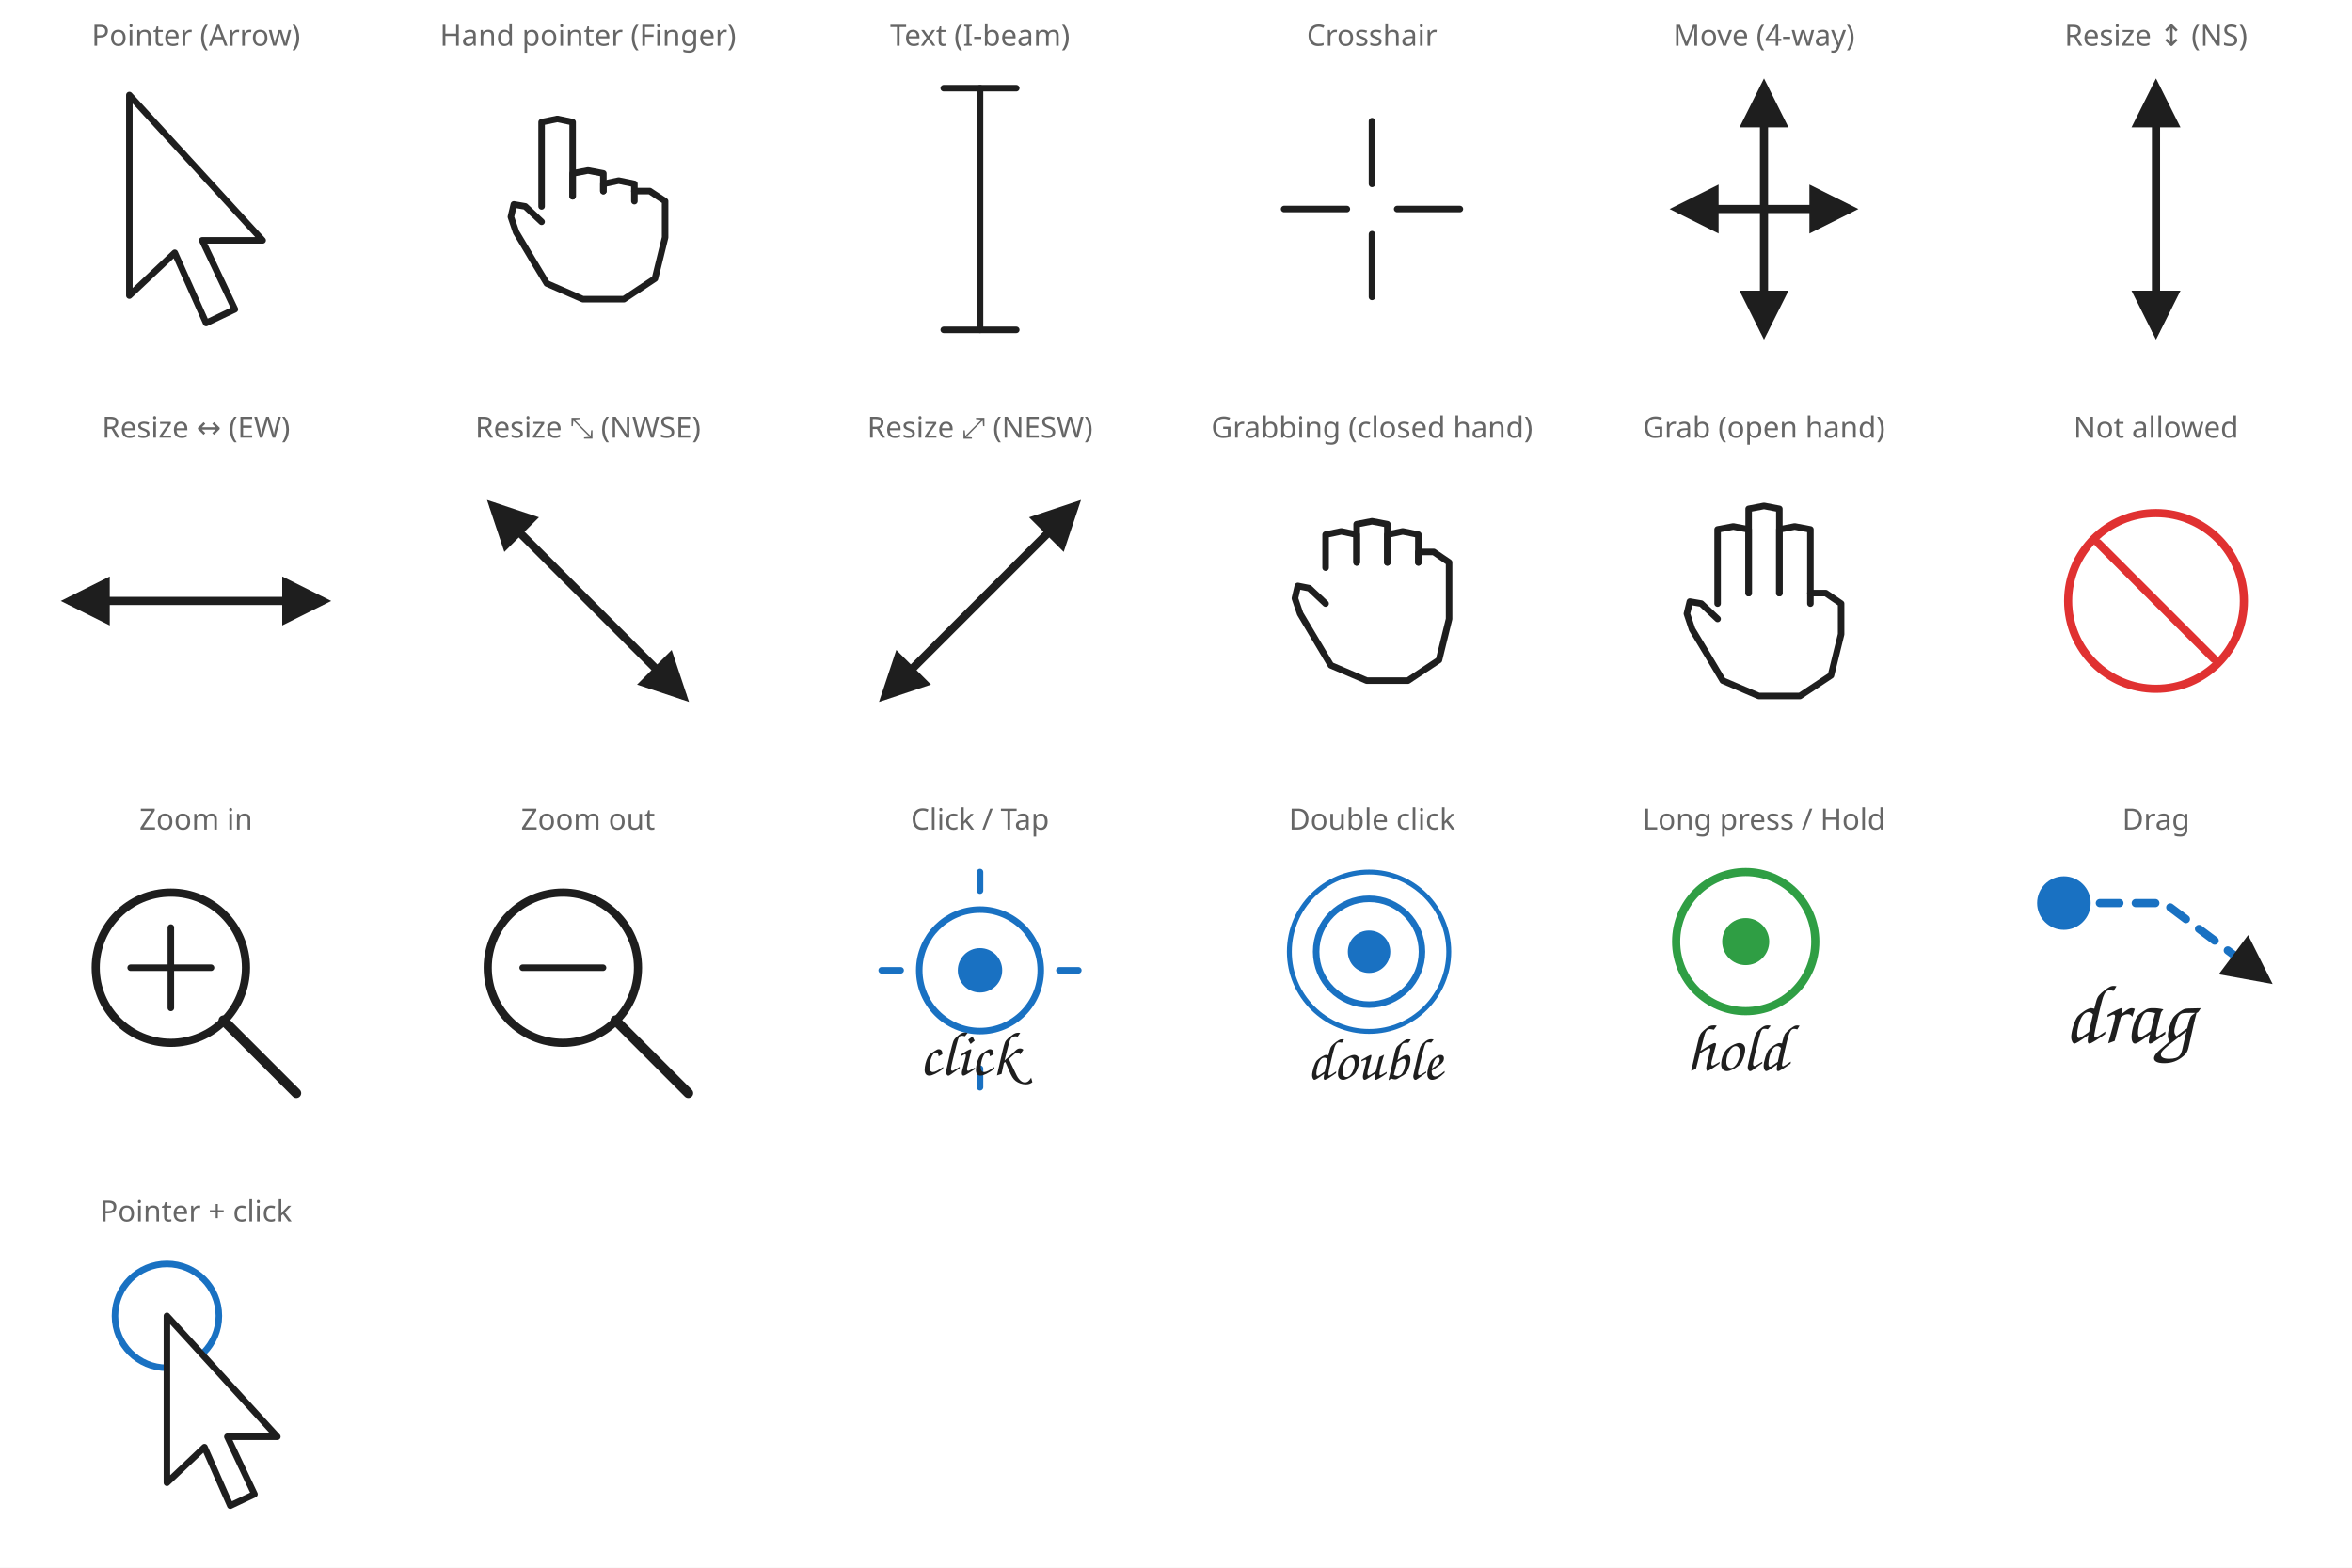
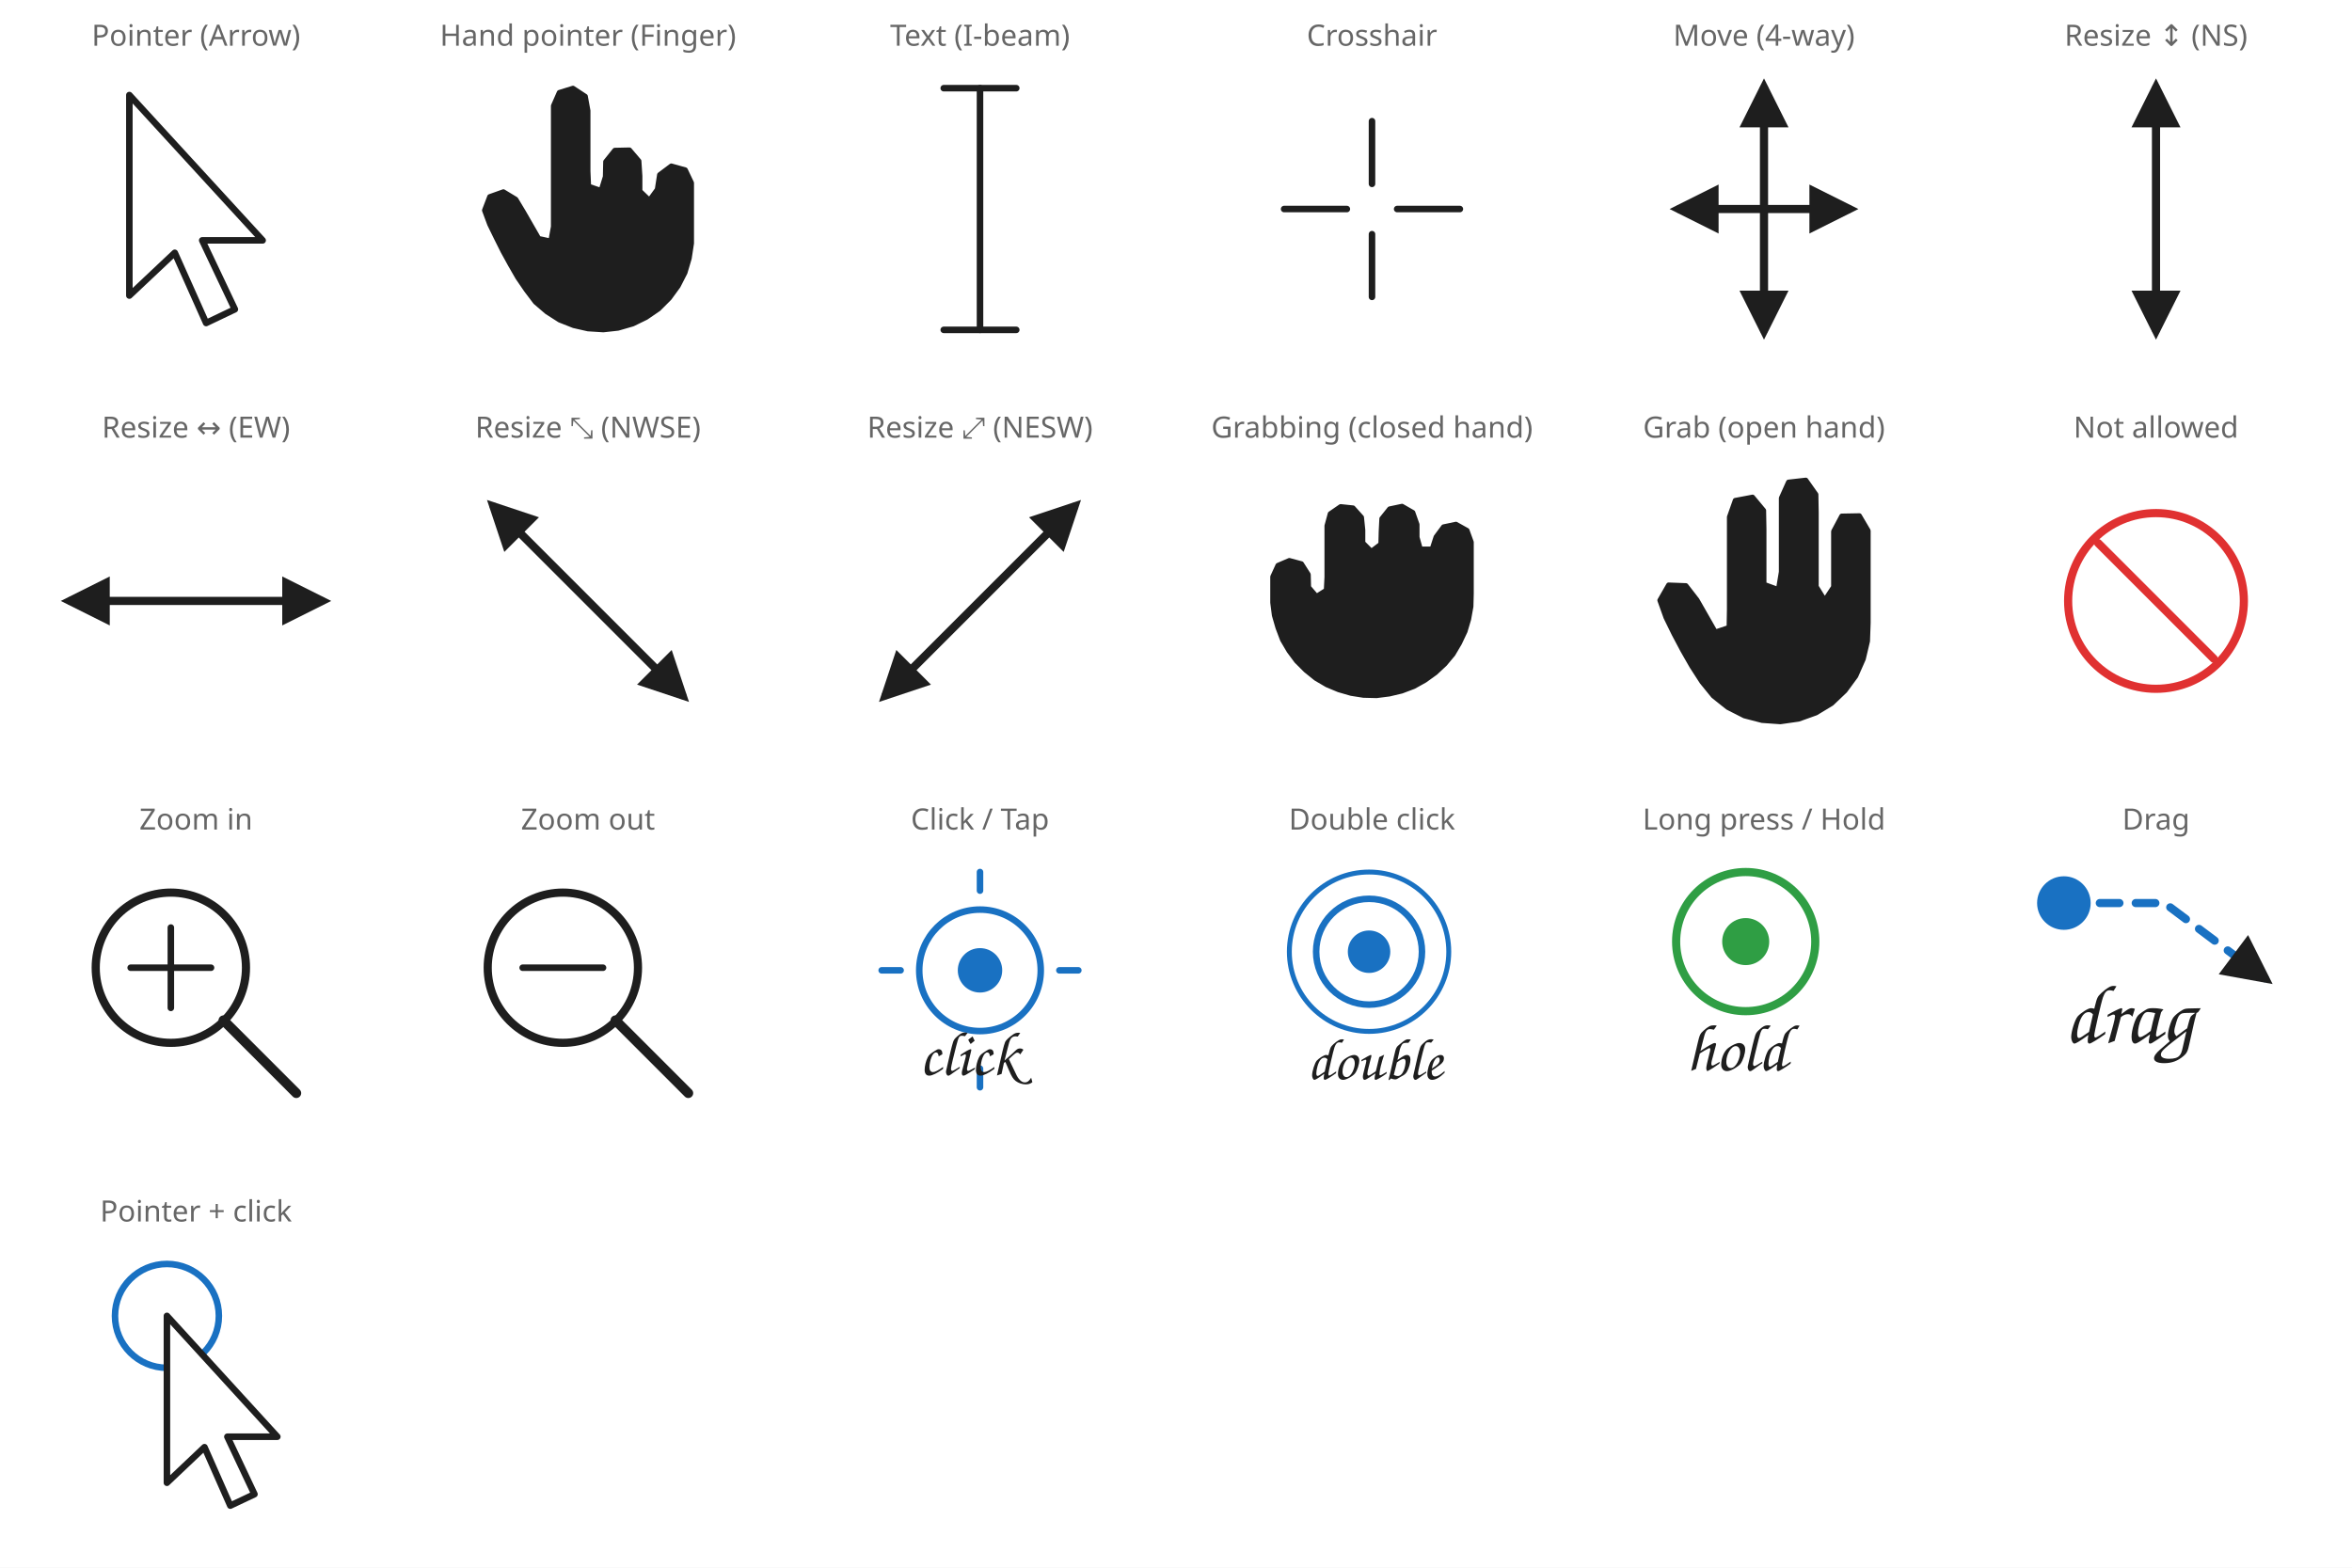
<svg xmlns="http://www.w3.org/2000/svg" width="720" height="480" viewBox="0 0 720 480">
  <defs>
    <marker id="tri" viewBox="0 0 10 10" refX="8" refY="5" markerWidth="6" markerHeight="6" orient="auto-start-reverse">
      <path d="M0 0L10 5L0 10z" fill="#1e1e1e" />
    </marker>
    <marker id="tris" viewBox="0 0 10 10" refX="8" refY="5" markerWidth="6" markerHeight="6" orient="auto-start-reverse">
      <path d="M0 0L10 5L0 10z" fill="#1e1e1e" />
    </marker>
  </defs>
  <rect width="100%" height="100%" fill="#ffffff" />
  <path d="M39.6 29.1 L39.6 90.5 L53.5 77.4 L63.1 98.9 L71.9 94.7 L61.9 73.6 L80.4 73.6 L39.6 29.1 Z" fill="#ffffff" stroke="#1e1e1e" stroke-width="2" stroke-linejoin="round" stroke-linecap="round" />
  <text x="60" y="14" font-family="sans-serif" font-size="9" fill="#666" text-anchor="middle">Pointer (Arrow)</text>
-   <path d="M165.8 63.2 L165.8 37.4 L170.6 36.4 L175.3 37.4 L175.3 60.1" fill="none" stroke="#1e1e1e" stroke-width="2" stroke-linejoin="round" stroke-linecap="round" />
-   <path d="M175.3 60.1 L175.3 53.1 L180.0 52.2 L184.7 53.1 L184.7 58.5" fill="none" stroke="#1e1e1e" stroke-width="2" stroke-linejoin="round" stroke-linecap="round" />
-   <path d="M184.7 58.5 L184.7 56.3 L189.4 55.3 L194.2 56.3 L194.2 58.5" fill="none" stroke="#1e1e1e" stroke-width="2" stroke-linejoin="round" stroke-linecap="round" />
-   <path d="M194.2 61.6 L194.2 58.5 L198.9 58.5 L203.6 61.6 L203.6 72.7 L200.5 85.3 L191.0 91.6 L178.4 91.6 L167.4 86.8 L162.7 79.0 L158.0 71.1 L156.4 66.4 L157.3 62.6 L160.8 63.2 L165.8 67.9" fill="none" stroke="#1e1e1e" stroke-width="2" stroke-linejoin="round" stroke-linecap="round" />
+   <path d="M211.7 56.0 L211.7 60.7 L211.7 65.3 L211.7 69.9 L211.7 74.5 L211.0 79.1 L209.7 83.5 L207.6 87.6 L204.9 91.3 L201.6 94.6 L197.8 97.2 L193.7 99.2 L189.2 100.5 L184.7 101.0 L180.0 100.7 L175.6 99.7 L171.3 98.0 L167.4 95.5 L163.9 92.5 L161.1 88.8 L158.5 85.0 L156.2 81.0 L154.0 77.0 L151.9 72.8 L149.9 68.7 L148.3 64.4 L149.9 60.2 L154.1 58.7 L157.9 61.0 L160.3 65.0 L162.6 69.0 L164.9 73.0 L168.6 73.8 L169.4 69.4 L169.4 64.8 L169.4 60.1 L169.4 55.5 L169.4 50.9 L169.4 46.3 L169.4 41.7 L169.4 37.0 L169.4 32.4 L171.2 28.3 L175.4 27.0 L179.2 29.5 L180.0 33.9 L180.0 38.6 L180.0 43.2 L180.0 47.8 L180.0 52.4 L180.2 57.0 L184.0 58.3 L185.3 54.1 L185.4 49.5 L188.2 46.0 L192.7 45.9 L195.6 49.3 L195.9 53.9 L195.9 58.5 L198.8 61.3 L201.2 58.0 L201.9 53.5 L205.5 50.8 L209.8 52.0 L211.7 56.0 Z" fill="#1e1e1e" stroke="#1e1e1e" stroke-width="1.5" stroke-linejoin="round" stroke-linecap="round" />
  <text x="180" y="14" font-family="sans-serif" font-size="9" fill="#666" text-anchor="middle">Hand pointer (Finger)</text>
  <path d="M288.9 27.0 L311.1 27.0" fill="none" stroke="#1e1e1e" stroke-width="2" stroke-linejoin="round" stroke-linecap="round" />
  <path d="M288.9 101.0 L311.1 101.0" fill="none" stroke="#1e1e1e" stroke-width="2" stroke-linejoin="round" stroke-linecap="round" />
  <path d="M300.0 27.0 L300.0 101.0" fill="none" stroke="#1e1e1e" stroke-width="2" stroke-linejoin="round" stroke-linecap="round" />
  <text x="300" y="14" font-family="sans-serif" font-size="9" fill="#666" text-anchor="middle">Text (I-beam)</text>
  <path d="M393.1 64.0 L412.3 64.0" fill="none" stroke="#1e1e1e" stroke-width="2" stroke-linejoin="round" stroke-linecap="round" />
  <path d="M427.7 64.0 L446.9 64.0" fill="none" stroke="#1e1e1e" stroke-width="2" stroke-linejoin="round" stroke-linecap="round" />
  <path d="M420.0 37.1 L420.0 56.3" fill="none" stroke="#1e1e1e" stroke-width="2" stroke-linejoin="round" stroke-linecap="round" />
  <path d="M420.0 71.7 L420.0 90.9" fill="none" stroke="#1e1e1e" stroke-width="2" stroke-linejoin="round" stroke-linecap="round" />
  <text x="420" y="14" font-family="sans-serif" font-size="9" fill="#666" text-anchor="middle">Crosshair</text>
  <path d="M540.0 27.0 L540.0 101.0" fill="none" stroke="#1e1e1e" stroke-width="2.5" stroke-linejoin="round" stroke-linecap="round" marker-end="url(#tri)" marker-start="url(#tris)" />
  <path d="M514.1 64.0 L565.9 64.0" fill="none" stroke="#1e1e1e" stroke-width="2.5" stroke-linejoin="round" stroke-linecap="round" marker-end="url(#tri)" marker-start="url(#tris)" />
  <text x="540" y="14" font-family="sans-serif" font-size="9" fill="#666" text-anchor="middle">Move (4-way)</text>
  <path d="M660.0 27.0 L660.0 101.0" fill="none" stroke="#1e1e1e" stroke-width="2.5" stroke-linejoin="round" stroke-linecap="round" marker-end="url(#tri)" marker-start="url(#tris)" />
  <text x="660" y="14" font-family="sans-serif" font-size="9" fill="#666" text-anchor="middle">Resize ↕ (NS)</text>
  <path d="M21.6 184.0 L98.4 184.0" fill="none" stroke="#1e1e1e" stroke-width="2.5" stroke-linejoin="round" stroke-linecap="round" marker-end="url(#tri)" marker-start="url(#tris)" />
  <text x="60" y="134" font-family="sans-serif" font-size="9" fill="#666" text-anchor="middle">Resize ↔ (EW)</text>
  <path d="M151.2 155.2 L208.8 212.8" fill="none" stroke="#1e1e1e" stroke-width="2.5" stroke-linejoin="round" stroke-linecap="round" marker-end="url(#tri)" marker-start="url(#tris)" />
  <text x="180" y="134" font-family="sans-serif" font-size="9" fill="#666" text-anchor="middle">Resize ⤡ (NWSE)</text>
  <path d="M271.2 212.8 L328.8 155.2" fill="none" stroke="#1e1e1e" stroke-width="2.5" stroke-linejoin="round" stroke-linecap="round" marker-end="url(#tri)" marker-start="url(#tris)" />
  <text x="300" y="134" font-family="sans-serif" font-size="9" fill="#666" text-anchor="middle">Resize ⤢ (NESW)</text>
-   <path d="M405.8 173.8 L405.8 163.7 L410.6 162.7 L415.3 163.7 L415.3 172.2" fill="none" stroke="#1e1e1e" stroke-width="2" stroke-linejoin="round" stroke-linecap="round" />
-   <path d="M415.3 172.2 L415.3 160.5 L420.0 159.6 L424.7 160.5 L424.7 172.2" fill="none" stroke="#1e1e1e" stroke-width="2" stroke-linejoin="round" stroke-linecap="round" />
-   <path d="M424.7 172.2 L424.7 163.7 L429.4 162.7 L434.2 163.7 L434.2 172.2" fill="none" stroke="#1e1e1e" stroke-width="2" stroke-linejoin="round" stroke-linecap="round" />
-   <path d="M434.2 172.2 L434.2 169.0 L438.9 169.0 L443.6 172.2 L443.6 189.5 L440.5 202.1 L431.0 208.4 L418.4 208.4 L407.4 203.7 L402.7 195.8 L398.0 187.9 L396.4 183.2 L397.3 179.4 L400.8 180.1 L405.8 184.8" fill="none" stroke="#1e1e1e" stroke-width="2" stroke-linejoin="round" stroke-linecap="round" />
+   <path d="M450.4 166.0 L450.4 169.9 L450.4 173.9 L450.4 177.8 L450.4 181.8 L450.3 185.7 L449.6 189.6 L448.5 193.3 L446.8 196.9 L444.8 200.3 L442.3 203.3 L439.4 206.0 L436.2 208.3 L432.8 210.2 L429.1 211.6 L425.3 212.5 L421.4 213.0 L417.4 212.9 L413.6 212.3 L409.8 211.2 L406.2 209.7 L402.8 207.7 L399.7 205.2 L396.9 202.4 L394.6 199.3 L392.6 195.9 L391.2 192.2 L390.1 188.4 L389.6 184.5 L389.6 180.6 L389.6 176.6 L391.2 173.1 L394.7 171.6 L398.4 172.6 L400.5 175.9 L400.6 179.8 L403.0 182.6 L406.0 180.7 L406.2 176.7 L406.2 172.8 L406.2 168.9 L406.2 164.9 L406.2 161.0 L407.2 157.3 L410.4 155.1 L414.2 155.5 L416.8 158.4 L417.2 162.3 L417.2 166.2 L419.8 168.8 L422.7 166.6 L422.8 162.7 L423.0 158.8 L425.4 155.8 L429.2 155.0 L432.5 156.9 L433.8 160.6 L433.8 164.5 L434.8 168.1 L438.4 168.1 L439.6 164.4 L441.9 161.3 L445.7 160.5 L449.1 162.4 L450.4 166.0 Z" fill="#1e1e1e" stroke="#1e1e1e" stroke-width="1.5" stroke-linejoin="round" stroke-linecap="round" />
  <text x="420" y="134" font-family="sans-serif" font-size="9" fill="#666" text-anchor="middle">Grabbing (closed hand)</text>
-   <path d="M525.8 184.8 L525.8 162.1 L530.6 161.2 L535.3 162.1 L535.3 181.6" fill="none" stroke="#1e1e1e" stroke-width="2" stroke-linejoin="round" stroke-linecap="round" />
-   <path d="M535.3 181.6 L535.3 155.8 L540.0 154.9 L544.7 155.8 L544.7 181.6" fill="none" stroke="#1e1e1e" stroke-width="2" stroke-linejoin="round" stroke-linecap="round" />
-   <path d="M544.7 181.6 L544.7 162.1 L549.4 161.2 L554.2 162.1 L554.2 181.6" fill="none" stroke="#1e1e1e" stroke-width="2" stroke-linejoin="round" stroke-linecap="round" />
-   <path d="M554.2 184.8 L554.2 181.6 L558.9 181.6 L563.6 184.8 L563.6 194.2 L560.5 206.8 L551.0 213.1 L538.4 213.1 L527.4 208.4 L522.7 200.5 L518.0 192.7 L516.4 187.9 L517.3 184.2 L520.8 184.8 L525.8 189.5" fill="none" stroke="#1e1e1e" stroke-width="2" stroke-linejoin="round" stroke-linecap="round" />
+   <path d="M571.9 162.5 L571.9 168.1 L571.9 173.8 L571.9 179.4 L571.9 185.1 L571.9 190.7 L571.7 196.3 L570.4 201.8 L568.1 207.0 L564.8 211.5 L560.7 215.4 L555.9 218.3 L550.6 220.2 L545.0 221.0 L539.4 220.6 L534.0 219.2 L528.9 216.6 L524.5 213.1 L521.0 208.8 L517.9 204.0 L515.1 199.1 L512.5 194.2 L510.0 189.1 L508.1 183.8 L510.8 179.1 L516.1 179.3 L519.5 183.7 L522.3 188.6 L525.1 193.5 L529.3 192.1 L529.4 186.5 L529.4 180.9 L529.4 175.2 L529.4 169.6 L529.4 163.9 L529.4 158.3 L531.2 153.2 L536.5 152.2 L539.9 156.3 L540.0 161.9 L540.0 167.6 L540.0 173.2 L540.0 178.9 L544.4 180.5 L545.3 175.1 L545.3 169.5 L545.3 163.8 L545.3 158.2 L545.3 152.5 L547.5 147.6 L552.8 147.0 L555.9 151.4 L556.0 157.0 L556.0 162.7 L556.0 168.3 L556.0 174.0 L556.0 179.6 L558.6 183.8 L561.3 179.7 L561.3 174.0 L561.3 168.4 L561.3 162.7 L563.8 158.0 L569.2 157.9 L571.9 162.5 Z" fill="#1e1e1e" stroke="#1e1e1e" stroke-width="1.5" stroke-linejoin="round" stroke-linecap="round" />
  <text x="540" y="134" font-family="sans-serif" font-size="9" fill="#666" text-anchor="middle">Grab (open hand)</text>
  <ellipse cx="660.0" cy="184.0" rx="26.9" ry="26.9" fill="none" stroke="#e03131" stroke-width="2.5" />
  <path d="M642.3 166.3 L677.7 201.7" fill="none" stroke="#e03131" stroke-width="2.5" stroke-linejoin="round" stroke-linecap="round" />
  <text x="660" y="134" font-family="sans-serif" font-size="9" fill="#666" text-anchor="middle">Not allowed</text>
  <ellipse cx="52.3" cy="296.3" rx="23.0" ry="23.0" fill="#ffffff" stroke="#1e1e1e" stroke-width="2.5" />
  <path d="M68.4 312.4 L90.7 334.7" fill="none" stroke="#1e1e1e" stroke-width="3" stroke-linejoin="round" stroke-linecap="round" />
  <path d="M52.3 284.0 L52.3 308.6" fill="none" stroke="#1e1e1e" stroke-width="2" stroke-linejoin="round" stroke-linecap="round" />
  <path d="M40.0 296.3 L64.6 296.3" fill="none" stroke="#1e1e1e" stroke-width="2" stroke-linejoin="round" stroke-linecap="round" />
  <text x="60" y="254" font-family="sans-serif" font-size="9" fill="#666" text-anchor="middle">Zoom in</text>
  <ellipse cx="172.3" cy="296.3" rx="23.0" ry="23.0" fill="#ffffff" stroke="#1e1e1e" stroke-width="2.5" />
  <path d="M188.4 312.4 L210.7 334.7" fill="none" stroke="#1e1e1e" stroke-width="3" stroke-linejoin="round" stroke-linecap="round" />
  <path d="M160.0 296.3 L184.6 296.3" fill="none" stroke="#1e1e1e" stroke-width="2" stroke-linejoin="round" stroke-linecap="round" />
  <text x="180" y="254" font-family="sans-serif" font-size="9" fill="#666" text-anchor="middle">Zoom out</text>
  <ellipse cx="300.0" cy="297.1" rx="6.3" ry="6.3" fill="#1971c2" stroke="#1971c2" stroke-width="1" />
  <ellipse cx="300.0" cy="297.1" rx="18.6" ry="18.6" fill="none" stroke="#1971c2" stroke-width="2" />
  <path d="M300.0 272.7 L300.0 267.0" fill="none" stroke="#1971c2" stroke-width="2" stroke-linejoin="round" stroke-linecap="round" />
  <path d="M300.0 327.2 L300.0 332.9" fill="none" stroke="#1971c2" stroke-width="2" stroke-linejoin="round" stroke-linecap="round" />
  <path d="M275.7 297.1 L269.9 297.1" fill="none" stroke="#1971c2" stroke-width="2" stroke-linejoin="round" stroke-linecap="round" />
  <path d="M324.3 297.1 L330.1 297.1" fill="none" stroke="#1971c2" stroke-width="2" stroke-linejoin="round" stroke-linecap="round" />
  <text x="281.4" y="329.1" font-family="Comic Sans MS, cursive" font-size="19.1" fill="#1e1e1e" text-anchor="start">click</text>
  <text x="300" y="254" font-family="sans-serif" font-size="9" fill="#666" text-anchor="middle">Click / Tap</text>
  <ellipse cx="419.1" cy="291.4" rx="6.0" ry="6.0" fill="#1971c2" stroke="#1971c2" stroke-width="1" />
  <ellipse cx="419.1" cy="291.4" rx="16.2" ry="16.2" fill="none" stroke="#1971c2" stroke-width="2" />
  <ellipse cx="419.1" cy="291.4" rx="24.4" ry="24.4" fill="none" stroke="#1971c2" stroke-width="1.5" />
  <text x="400.1" y="330.4" font-family="Comic Sans MS, cursive" font-size="18.0" fill="#1e1e1e" text-anchor="start">double</text>
  <text x="420" y="254" font-family="sans-serif" font-size="9" fill="#666" text-anchor="middle">Double click</text>
  <ellipse cx="534.4" cy="288.3" rx="6.7" ry="6.7" fill="#2f9e44" stroke="#2f9e44" stroke-width="1" />
  <ellipse cx="534.4" cy="288.3" rx="21.3" ry="21.3" fill="none" stroke="#2f9e44" stroke-width="2.5" />
  <text x="516.2" y="327.7" font-family="Comic Sans MS, cursive" font-size="20.3" fill="#1e1e1e" text-anchor="start">hold</text>
  <text x="540" y="254" font-family="sans-serif" font-size="9" fill="#666" text-anchor="middle">Long press / Hold</text>
  <ellipse cx="631.8" cy="276.5" rx="7.7" ry="7.7" fill="#1971c2" stroke="#1971c2" stroke-width="1" />
  <path d="M631.8 276.5 L662.6 276.5 L693.3 299.5" fill="none" stroke="#1971c2" stroke-width="2.5" stroke-linejoin="round" stroke-linecap="round" stroke-dasharray="6 5" marker-end="url(#tri)" />
  <text x="631.8" y="319.2" font-family="Comic Sans MS, cursive" font-size="25.6" fill="#1e1e1e" text-anchor="start">drag</text>
  <text x="660" y="254" font-family="sans-serif" font-size="9" fill="#666" text-anchor="middle">Drag</text>
  <ellipse cx="51.1" cy="402.9" rx="15.9" ry="15.9" fill="none" stroke="#1971c2" stroke-width="2" />
  <path d="M51.1 402.9 L51.1 454.0 L62.6 443.1 L70.5 461.0 L77.9 457.5 L69.6 439.9 L84.9 439.9 L51.1 402.9 Z" fill="#ffffff" stroke="#1e1e1e" stroke-width="2" stroke-linejoin="round" stroke-linecap="round" />
  <text x="60" y="374" font-family="sans-serif" font-size="9" fill="#666" text-anchor="middle">Pointer + click</text>
</svg>
